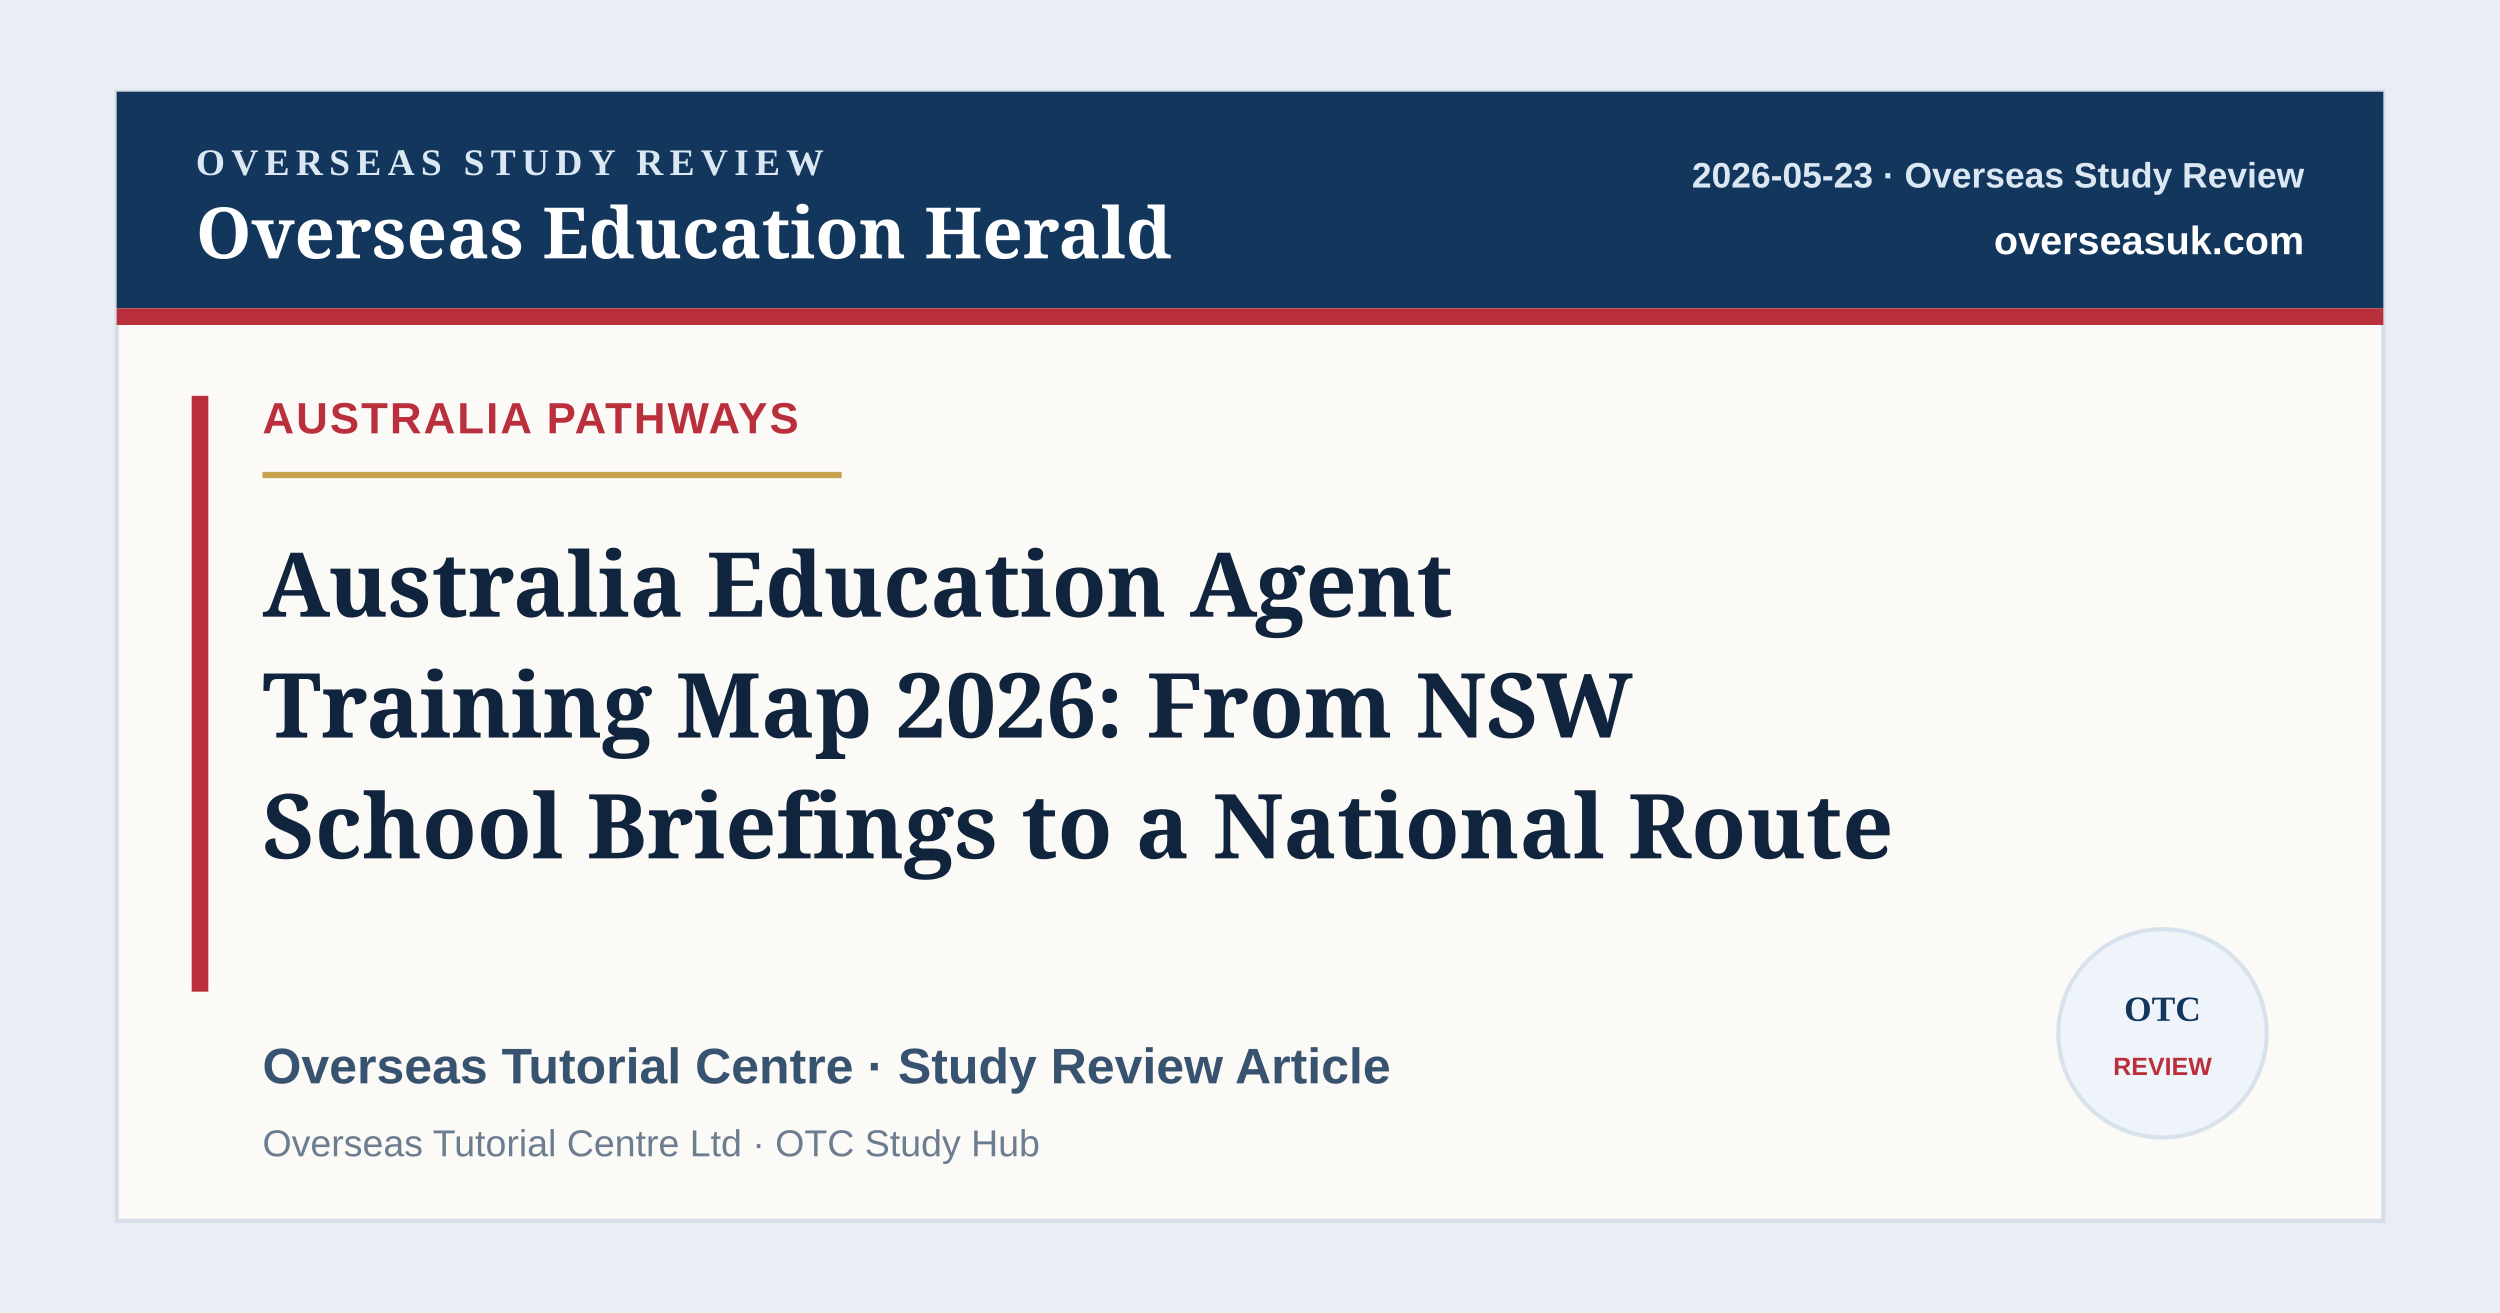
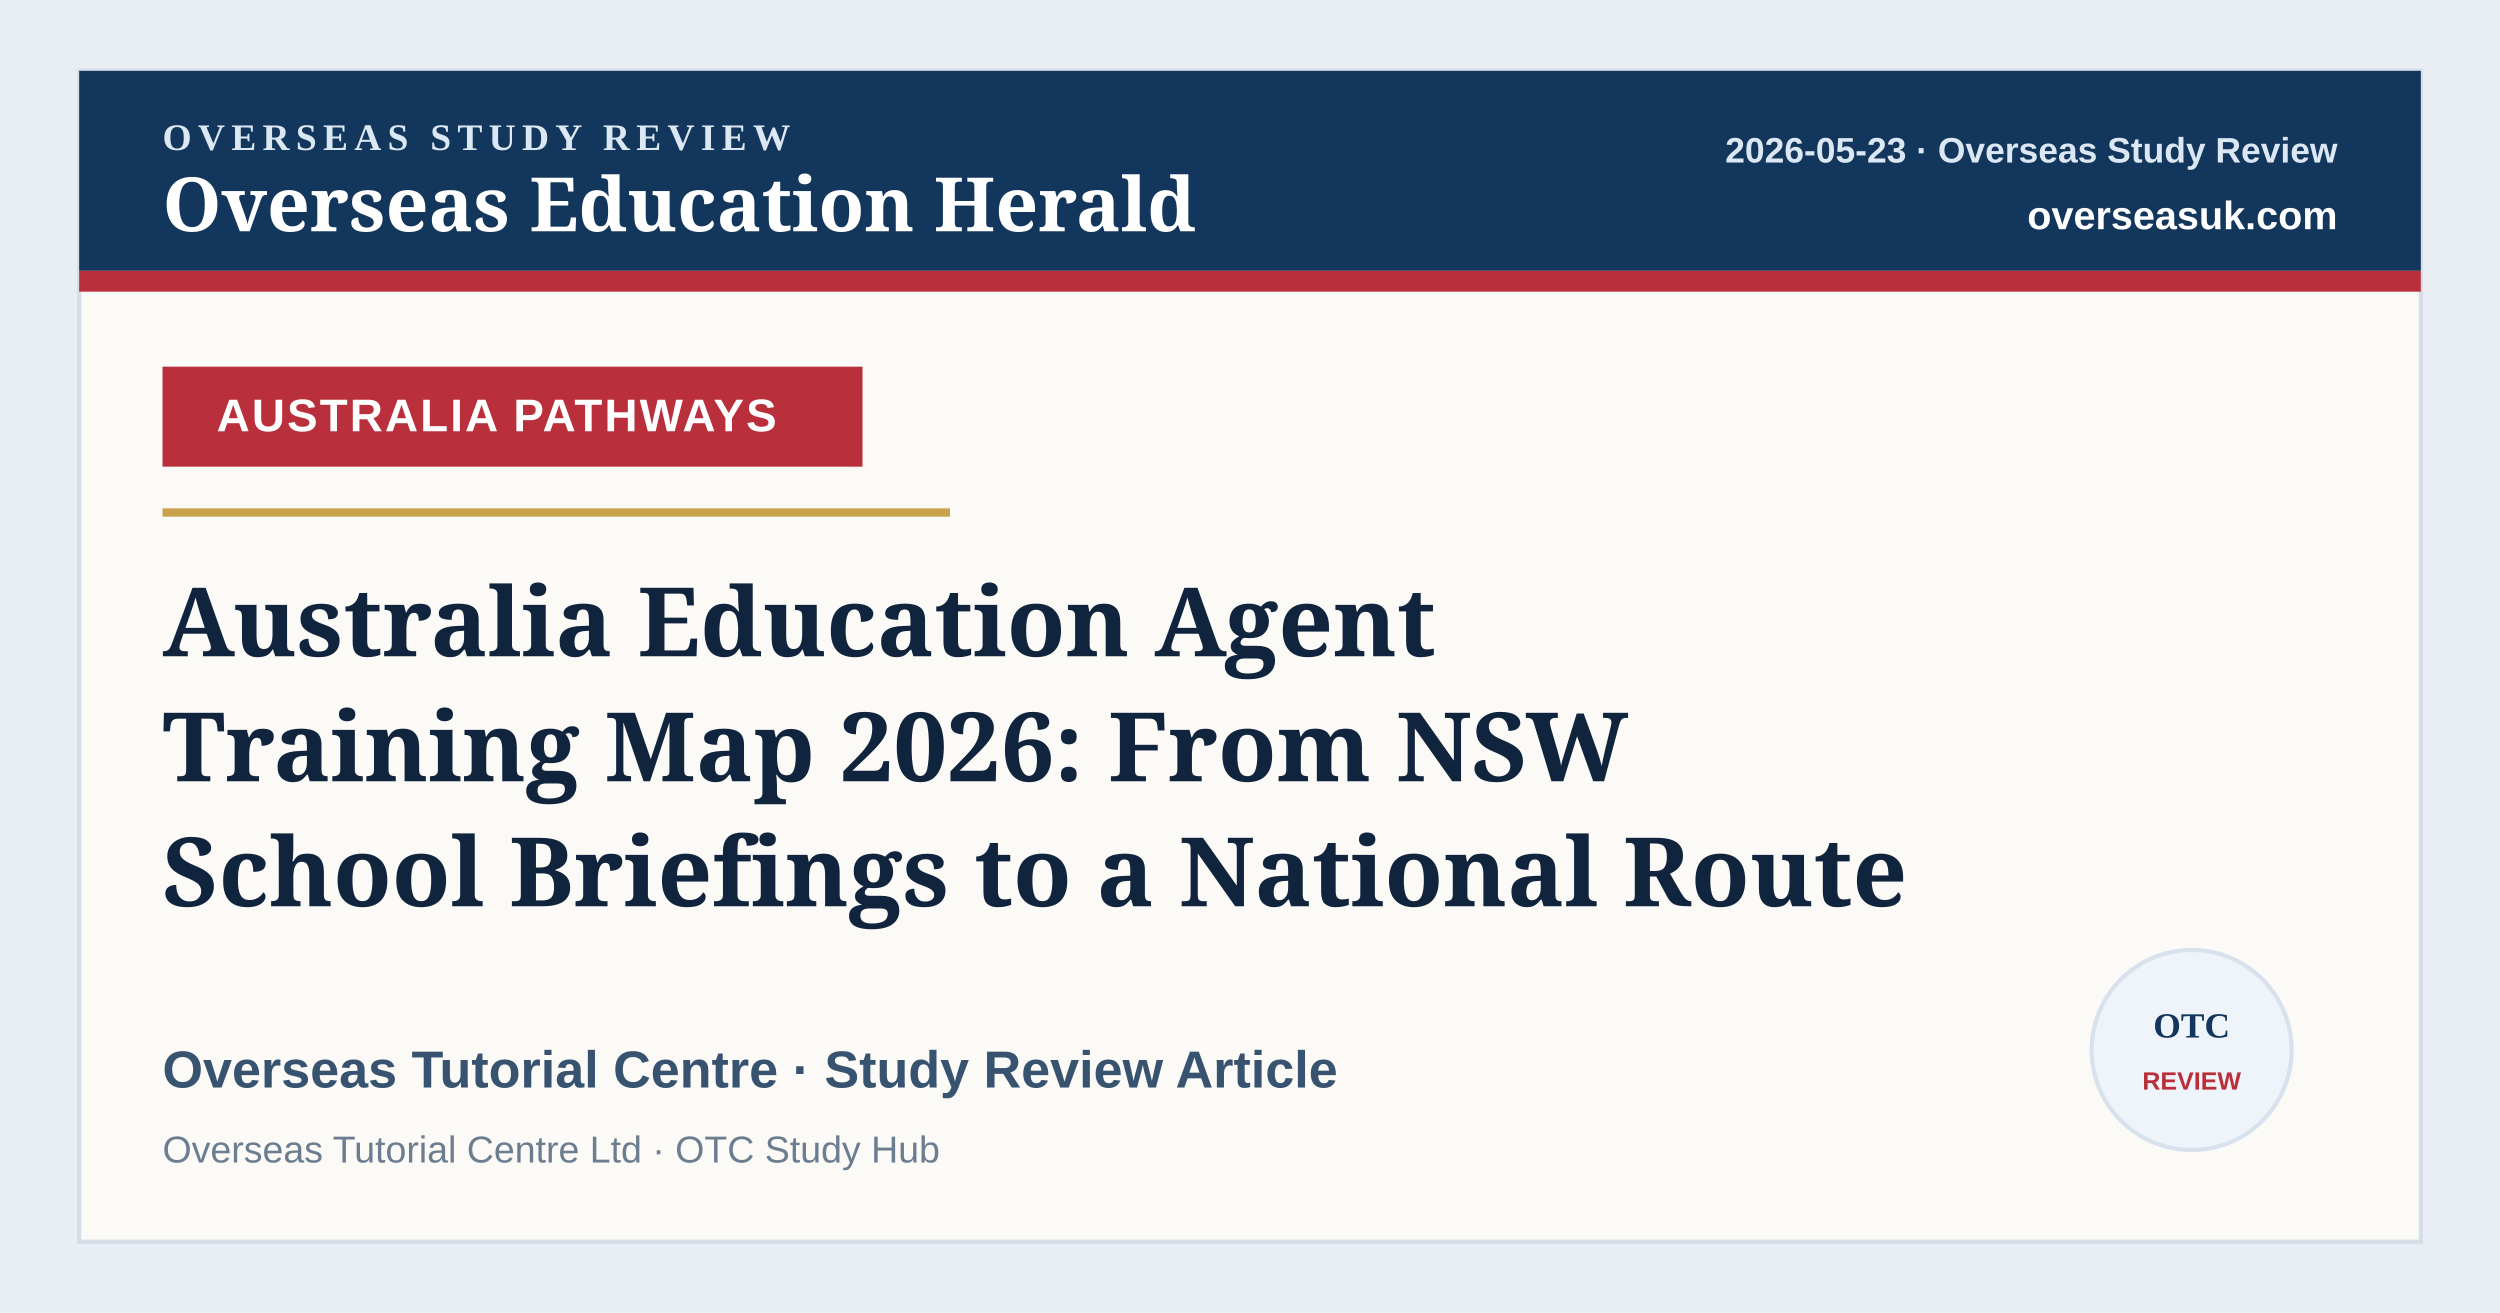
<svg xmlns="http://www.w3.org/2000/svg" width="1200" height="630" viewBox="0 0 1200 630">
  <rect width="1200" height="630" fill="#e9eef4" />
-   <rect x="56" y="44" width="1088" height="542" rx="0" fill="#fbfaf7" stroke="#d5dde7" stroke-width="2" />
-   <rect x="56" y="44" width="1088" height="104" fill="#12365c" />
-   <rect x="56" y="148" width="1088" height="8" fill="#b92f3b" />
-   <rect x="92" y="190" width="8" height="286" fill="#b92f3b" />
-   <text x="94" y="84" fill="#dbe7f3" font-family="Georgia, 'Times New Roman', serif" font-size="18" font-weight="700" letter-spacing="3">OVERSEAS STUDY REVIEW</text>
-   <text x="94" y="124" fill="#ffffff" font-family="'Noto Serif TC', 'Songti TC', Georgia, serif" font-size="34" font-weight="900">Overseas Education Herald</text>
-   <text x="1106" y="90" text-anchor="end" fill="#dbe7f3" font-family="'Noto Sans TC', Arial, sans-serif" font-size="17" font-weight="700">2026-05-23 · Overseas Study Review</text>
-   <text x="1106" y="122" text-anchor="end" fill="#ffffff" font-family="'Noto Sans TC', Arial, sans-serif" font-size="19" font-weight="800">overseasuk.com</text>
-   <text x="126" y="208" fill="#b92f3b" font-family="'Noto Sans TC', Arial, sans-serif" font-size="21" font-weight="900" letter-spacing="1">AUSTRALIA PATHWAYS</text>
-   <line x1="126" y1="228" x2="404" y2="228" stroke="#c9a24e" stroke-width="3" />
-   <text x="126" y="296" fill="#10243d" font-family="'Noto Serif TC', 'Songti TC', Georgia, serif" font-size="43" font-weight="900">Australia Education Agent</text>
-   <text x="126" y="354" fill="#10243d" font-family="'Noto Serif TC', 'Songti TC', Georgia, serif" font-size="43" font-weight="900">Training Map 2026: From NSW</text>
-   <text x="126" y="412" fill="#10243d" font-family="'Noto Serif TC', 'Songti TC', Georgia, serif" font-size="43" font-weight="900">School Briefings to a National Route</text>
-   <text x="126" y="520" fill="#38536f" font-family="'Noto Sans TC', Arial, sans-serif" font-size="24" font-weight="800">Overseas Tutorial Centre · Study Review Article</text>
-   <text x="126" y="555" fill="#6c7d90" font-family="'Noto Sans TC', Arial, sans-serif" font-size="18">Overseas Tutorial Centre Ltd · OTC Study Hub</text>
-   <circle cx="1038" cy="496" r="50" fill="#eef4f9" stroke="#d7e2ec" stroke-width="2" />
-   <text x="1038" y="490" text-anchor="middle" fill="#12365c" font-family="Georgia, 'Times New Roman', serif" font-size="17" font-weight="800">OTC</text>
-   <text x="1038" y="516" text-anchor="middle" fill="#b92f3b" font-family="'Noto Sans TC', Arial, sans-serif" font-size="12" font-weight="900">REVIEW</text>
+   <rect x="38" y="34" width="1124" height="562" fill="#fbfaf7" stroke="#d5dde7" stroke-width="2" />
+   <rect x="38" y="34" width="1124" height="96" fill="#12365c" />
+   <rect x="38" y="130" width="1124" height="10" fill="#b92f3b" />
+   <text x="78" y="72" fill="#dbe7f3" font-family="Georgia, 'Times New Roman', serif" font-size="18" font-weight="700" letter-spacing="3">OVERSEAS STUDY REVIEW</text>
+   <text x="78" y="111" fill="#ffffff" font-family="'Noto Serif TC', 'Songti TC', Georgia, serif" font-size="36" font-weight="900">Overseas Education Herald</text>
+   <text x="1122" y="78" text-anchor="end" fill="#dbe7f3" font-family="'Noto Sans TC', Arial, sans-serif" font-size="17" font-weight="700">2026-05-23 · Overseas Study Review</text>
+   <text x="1122" y="110" text-anchor="end" fill="#ffffff" font-family="'Noto Sans TC', Arial, sans-serif" font-size="19" font-weight="800">overseasuk.com</text>
+   <rect x="78" y="176" width="336" height="48" fill="#b92f3b" />
+   <text x="104" y="207" fill="#ffffff" font-family="'Noto Sans TC', Arial, sans-serif" font-size="22" font-weight="900" letter-spacing="1">AUSTRALIA PATHWAYS</text>
+   <line x1="78" y1="246" x2="456" y2="246" stroke="#c9a24e" stroke-width="4" />
+   <text x="78" y="315" fill="#10243d" font-family="'Noto Serif TC', 'Songti TC', Georgia, serif" font-size="46" font-weight="900">Australia Education Agent</text>
+   <text x="78" y="375" fill="#10243d" font-family="'Noto Serif TC', 'Songti TC', Georgia, serif" font-size="46" font-weight="900">Training Map 2026: From NSW</text>
+   <text x="78" y="435" fill="#10243d" font-family="'Noto Serif TC', 'Songti TC', Georgia, serif" font-size="46" font-weight="900">School Briefings to a National Route</text>
+   <text x="78" y="522" fill="#38536f" font-family="'Noto Sans TC', Arial, sans-serif" font-size="25" font-weight="900">Overseas Tutorial Centre · Study Review Article</text>
+   <text x="78" y="558" fill="#6c7d90" font-family="'Noto Sans TC', Arial, sans-serif" font-size="18">Overseas Tutorial Centre Ltd · OTC Study Hub</text>
+   <circle cx="1052" cy="504" r="48" fill="#eef4f9" stroke="#d7e2ec" stroke-width="2" />
+   <text x="1052" y="498" text-anchor="middle" fill="#12365c" font-family="Georgia, 'Times New Roman', serif" font-size="17" font-weight="800">OTC</text>
+   <text x="1052" y="523" text-anchor="middle" fill="#b92f3b" font-family="'Noto Sans TC', Arial, sans-serif" font-size="12" font-weight="900">REVIEW</text>
</svg>
